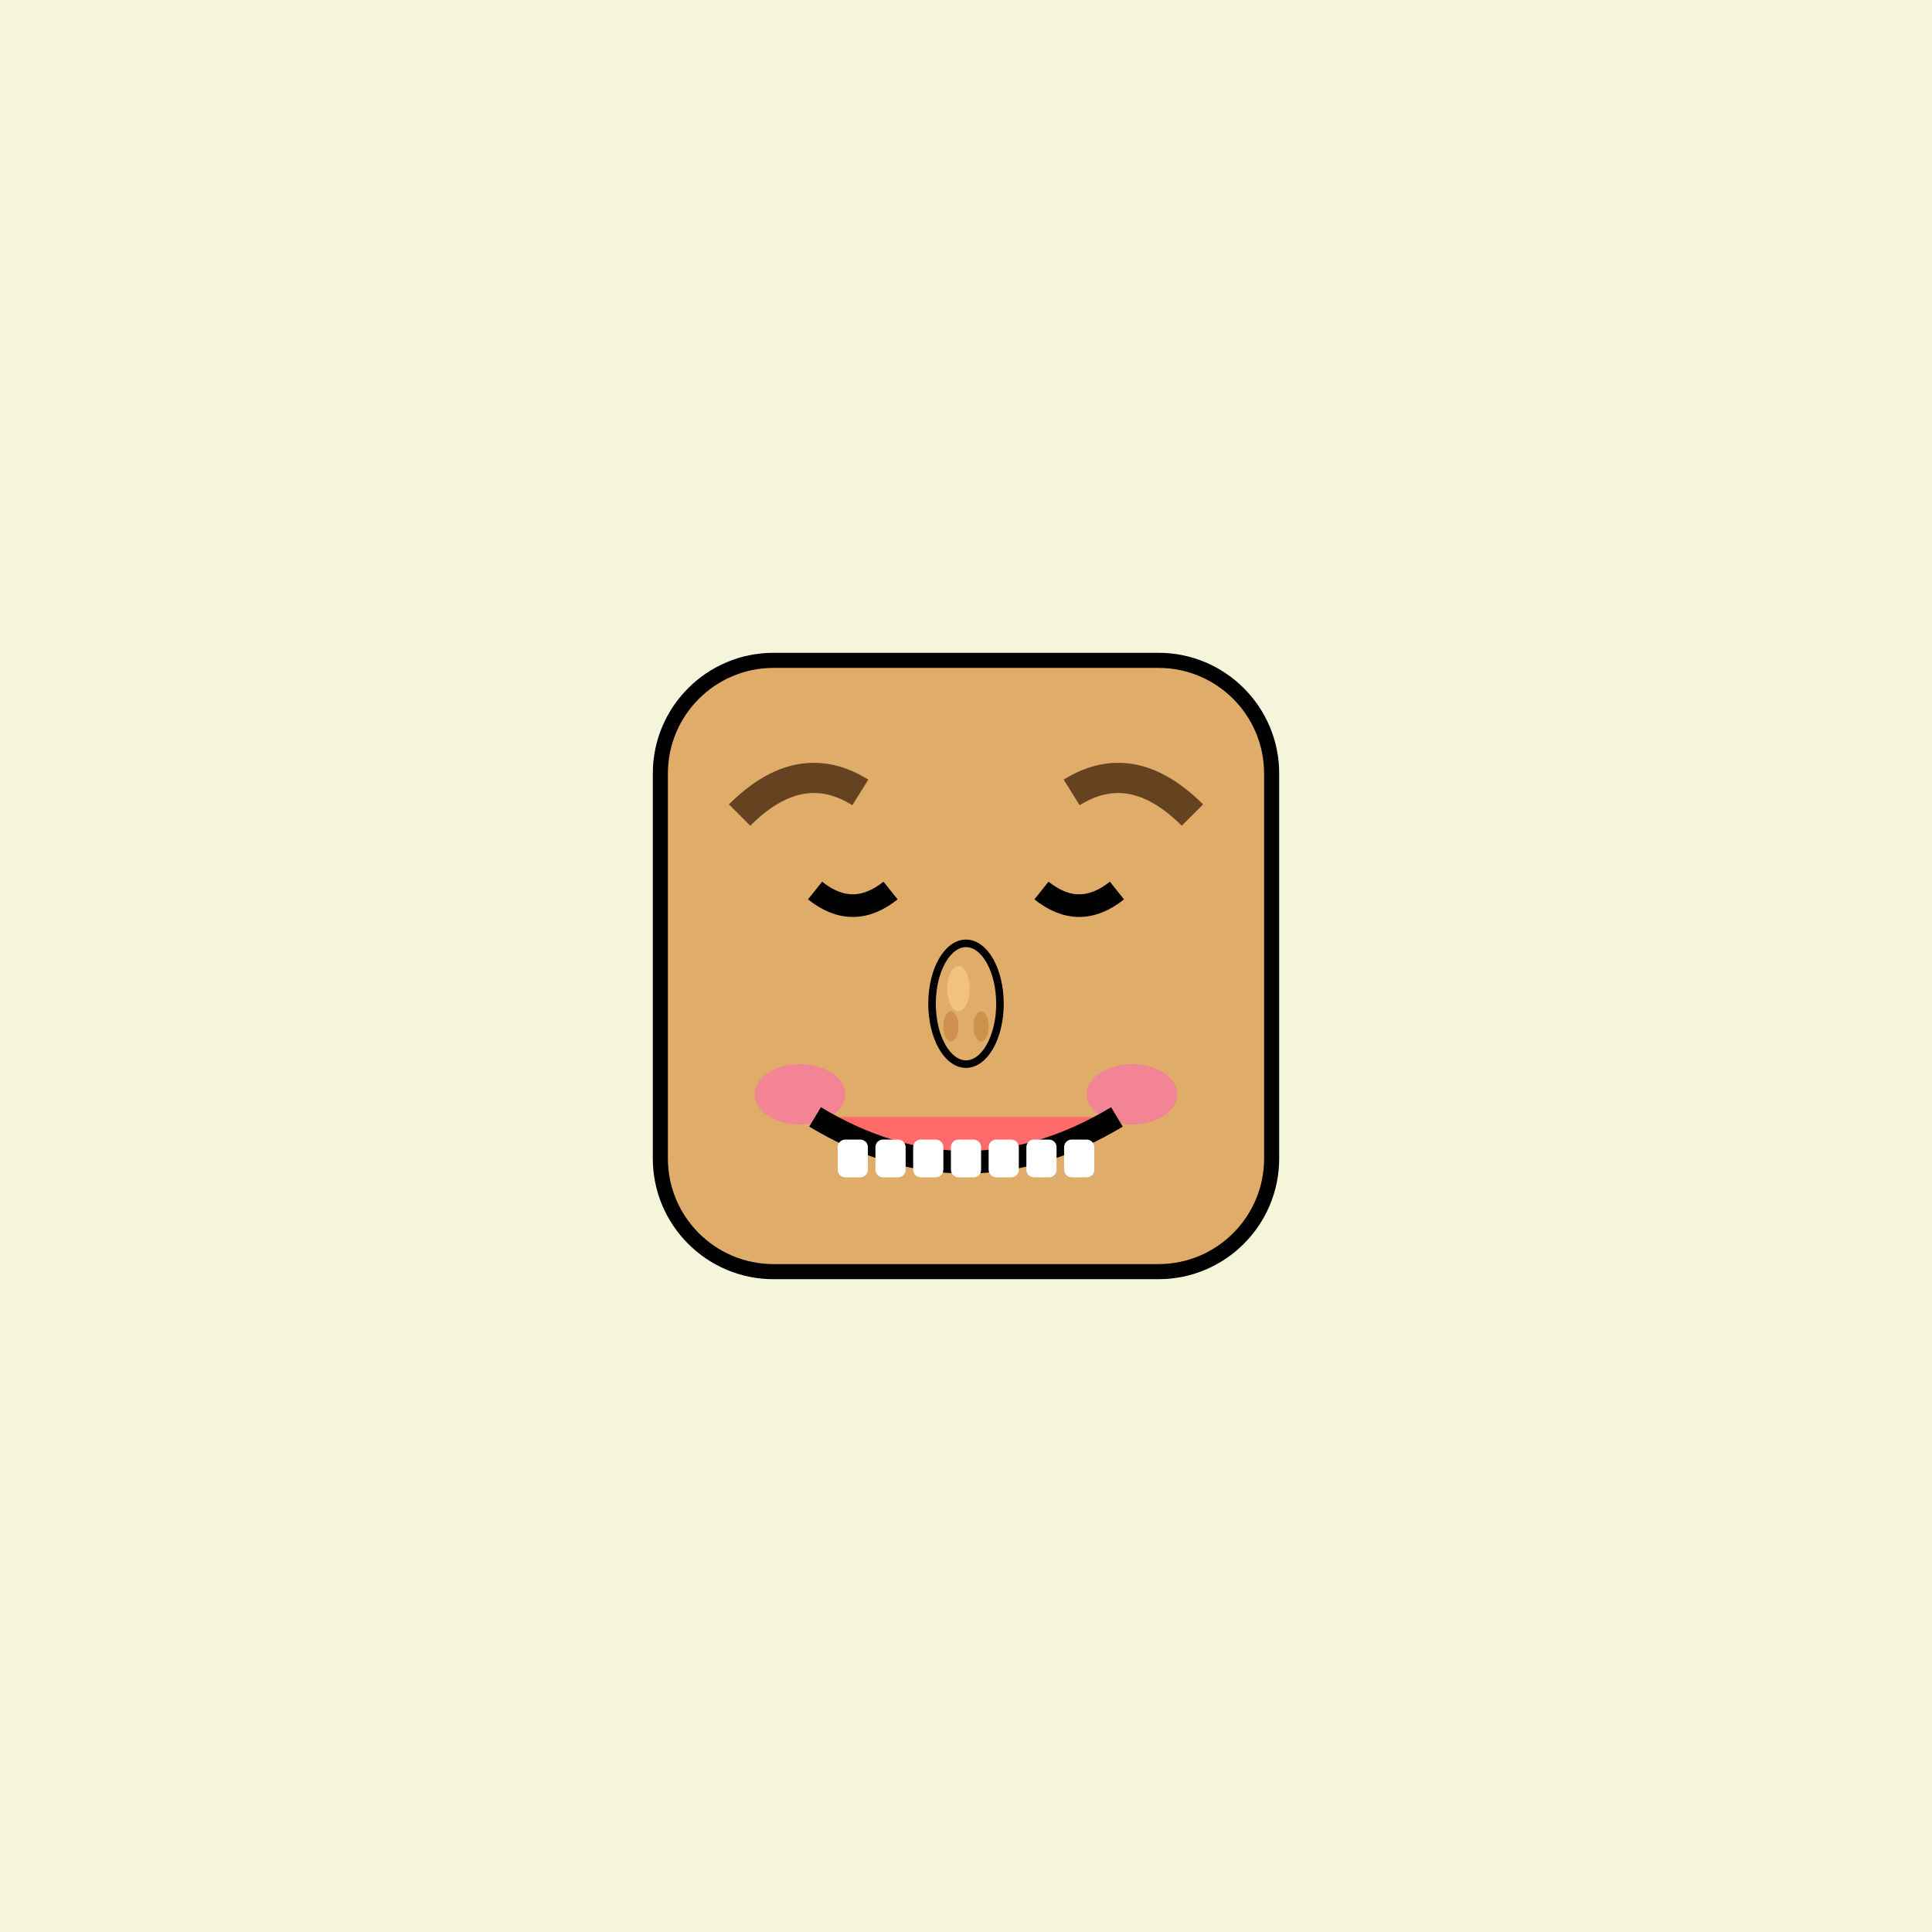
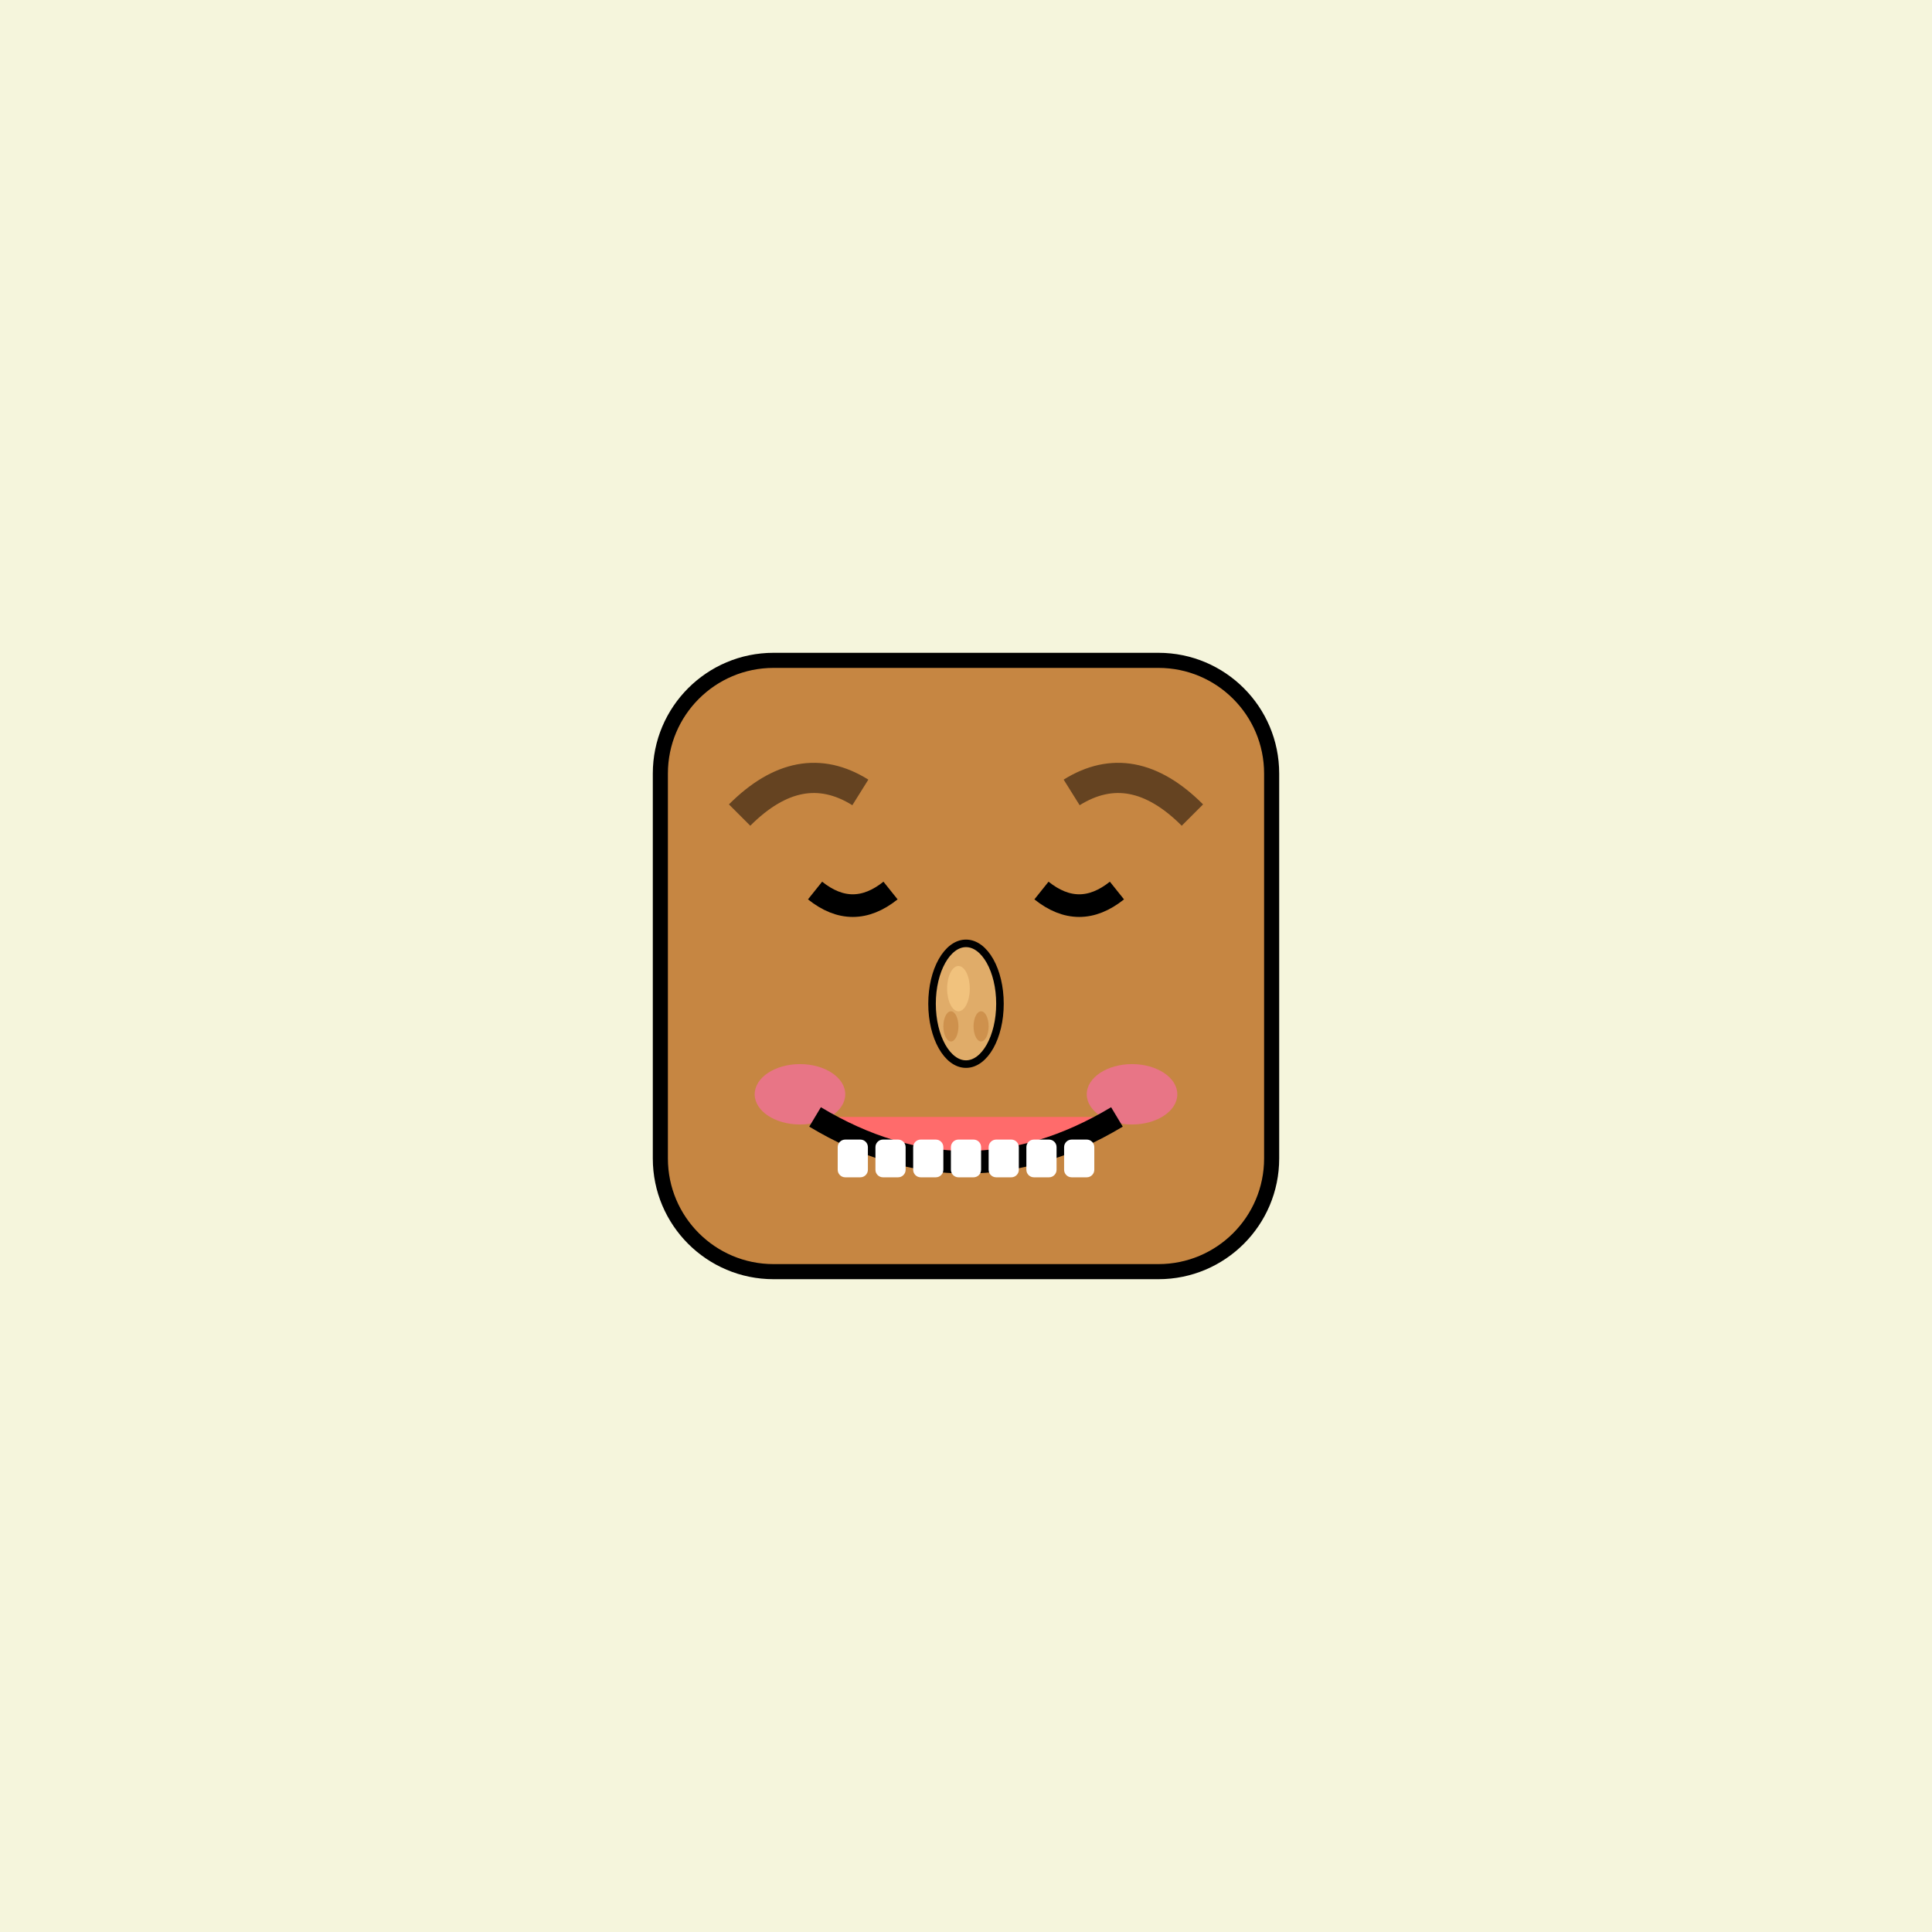
<svg xmlns="http://www.w3.org/2000/svg" width="256" height="256">
  <rect width="100%" height="100%" fill="#F5F5DC" />
-   <rect x="87.5" y="87.5" width="81" height="81" rx="15" ry="15" fill="#E0AC69" stroke="#000" stroke-width="2" />
+   <rect x="87.5" y="87.5" width="81" height="81" rx="15" ry="15" fill="#C68642" stroke="#000" stroke-width="2" />
  <path d="M 108 118 Q 113 122 118 118" stroke="#000" stroke-width="3" fill="none" />
  <path d="M 138 118 Q 143 122 148 118" stroke="#000" stroke-width="3" fill="none" />
  <path d="M 98 108 Q 106 100 114 105" stroke="#654321" stroke-width="4" fill="none" />
  <path d="M 142 105 Q 150 100 158 108" stroke="#654321" stroke-width="4" fill="none" />
  <ellipse cx="128" cy="133" rx="4.5" ry="8" fill="#E0AC69" stroke="#000" stroke-width="1" />
  <ellipse cx="127" cy="131" rx="1.5" ry="3" fill="#F1C27D" />
  <ellipse cx="126" cy="136" rx="1" ry="2" fill="#C68642" opacity="0.7" />
  <ellipse cx="130" cy="136" rx="1" ry="2" fill="#C68642" opacity="0.7" />
  <ellipse cx="106" cy="145" rx="6" ry="4" fill="#FF69B4" fill-opacity="0.6" />
  <ellipse cx="150" cy="145" rx="6" ry="4" fill="#FF69B4" fill-opacity="0.6" />
  <path d="M 108 148 Q 128 160 148 148" stroke="#000" stroke-width="3" fill="#FF6B6B" />
  <rect x="111" y="151" width="4" height="5" fill="white" rx="1" />
  <rect x="116" y="151" width="4" height="5" fill="white" rx="1" />
  <rect x="121" y="151" width="4" height="5" fill="white" rx="1" />
  <rect x="126" y="151" width="4" height="5" fill="white" rx="1" />
  <rect x="131" y="151" width="4" height="5" fill="white" rx="1" />
  <rect x="136" y="151" width="4" height="5" fill="white" rx="1" />
  <rect x="141" y="151" width="4" height="5" fill="white" rx="1" />
</svg>
